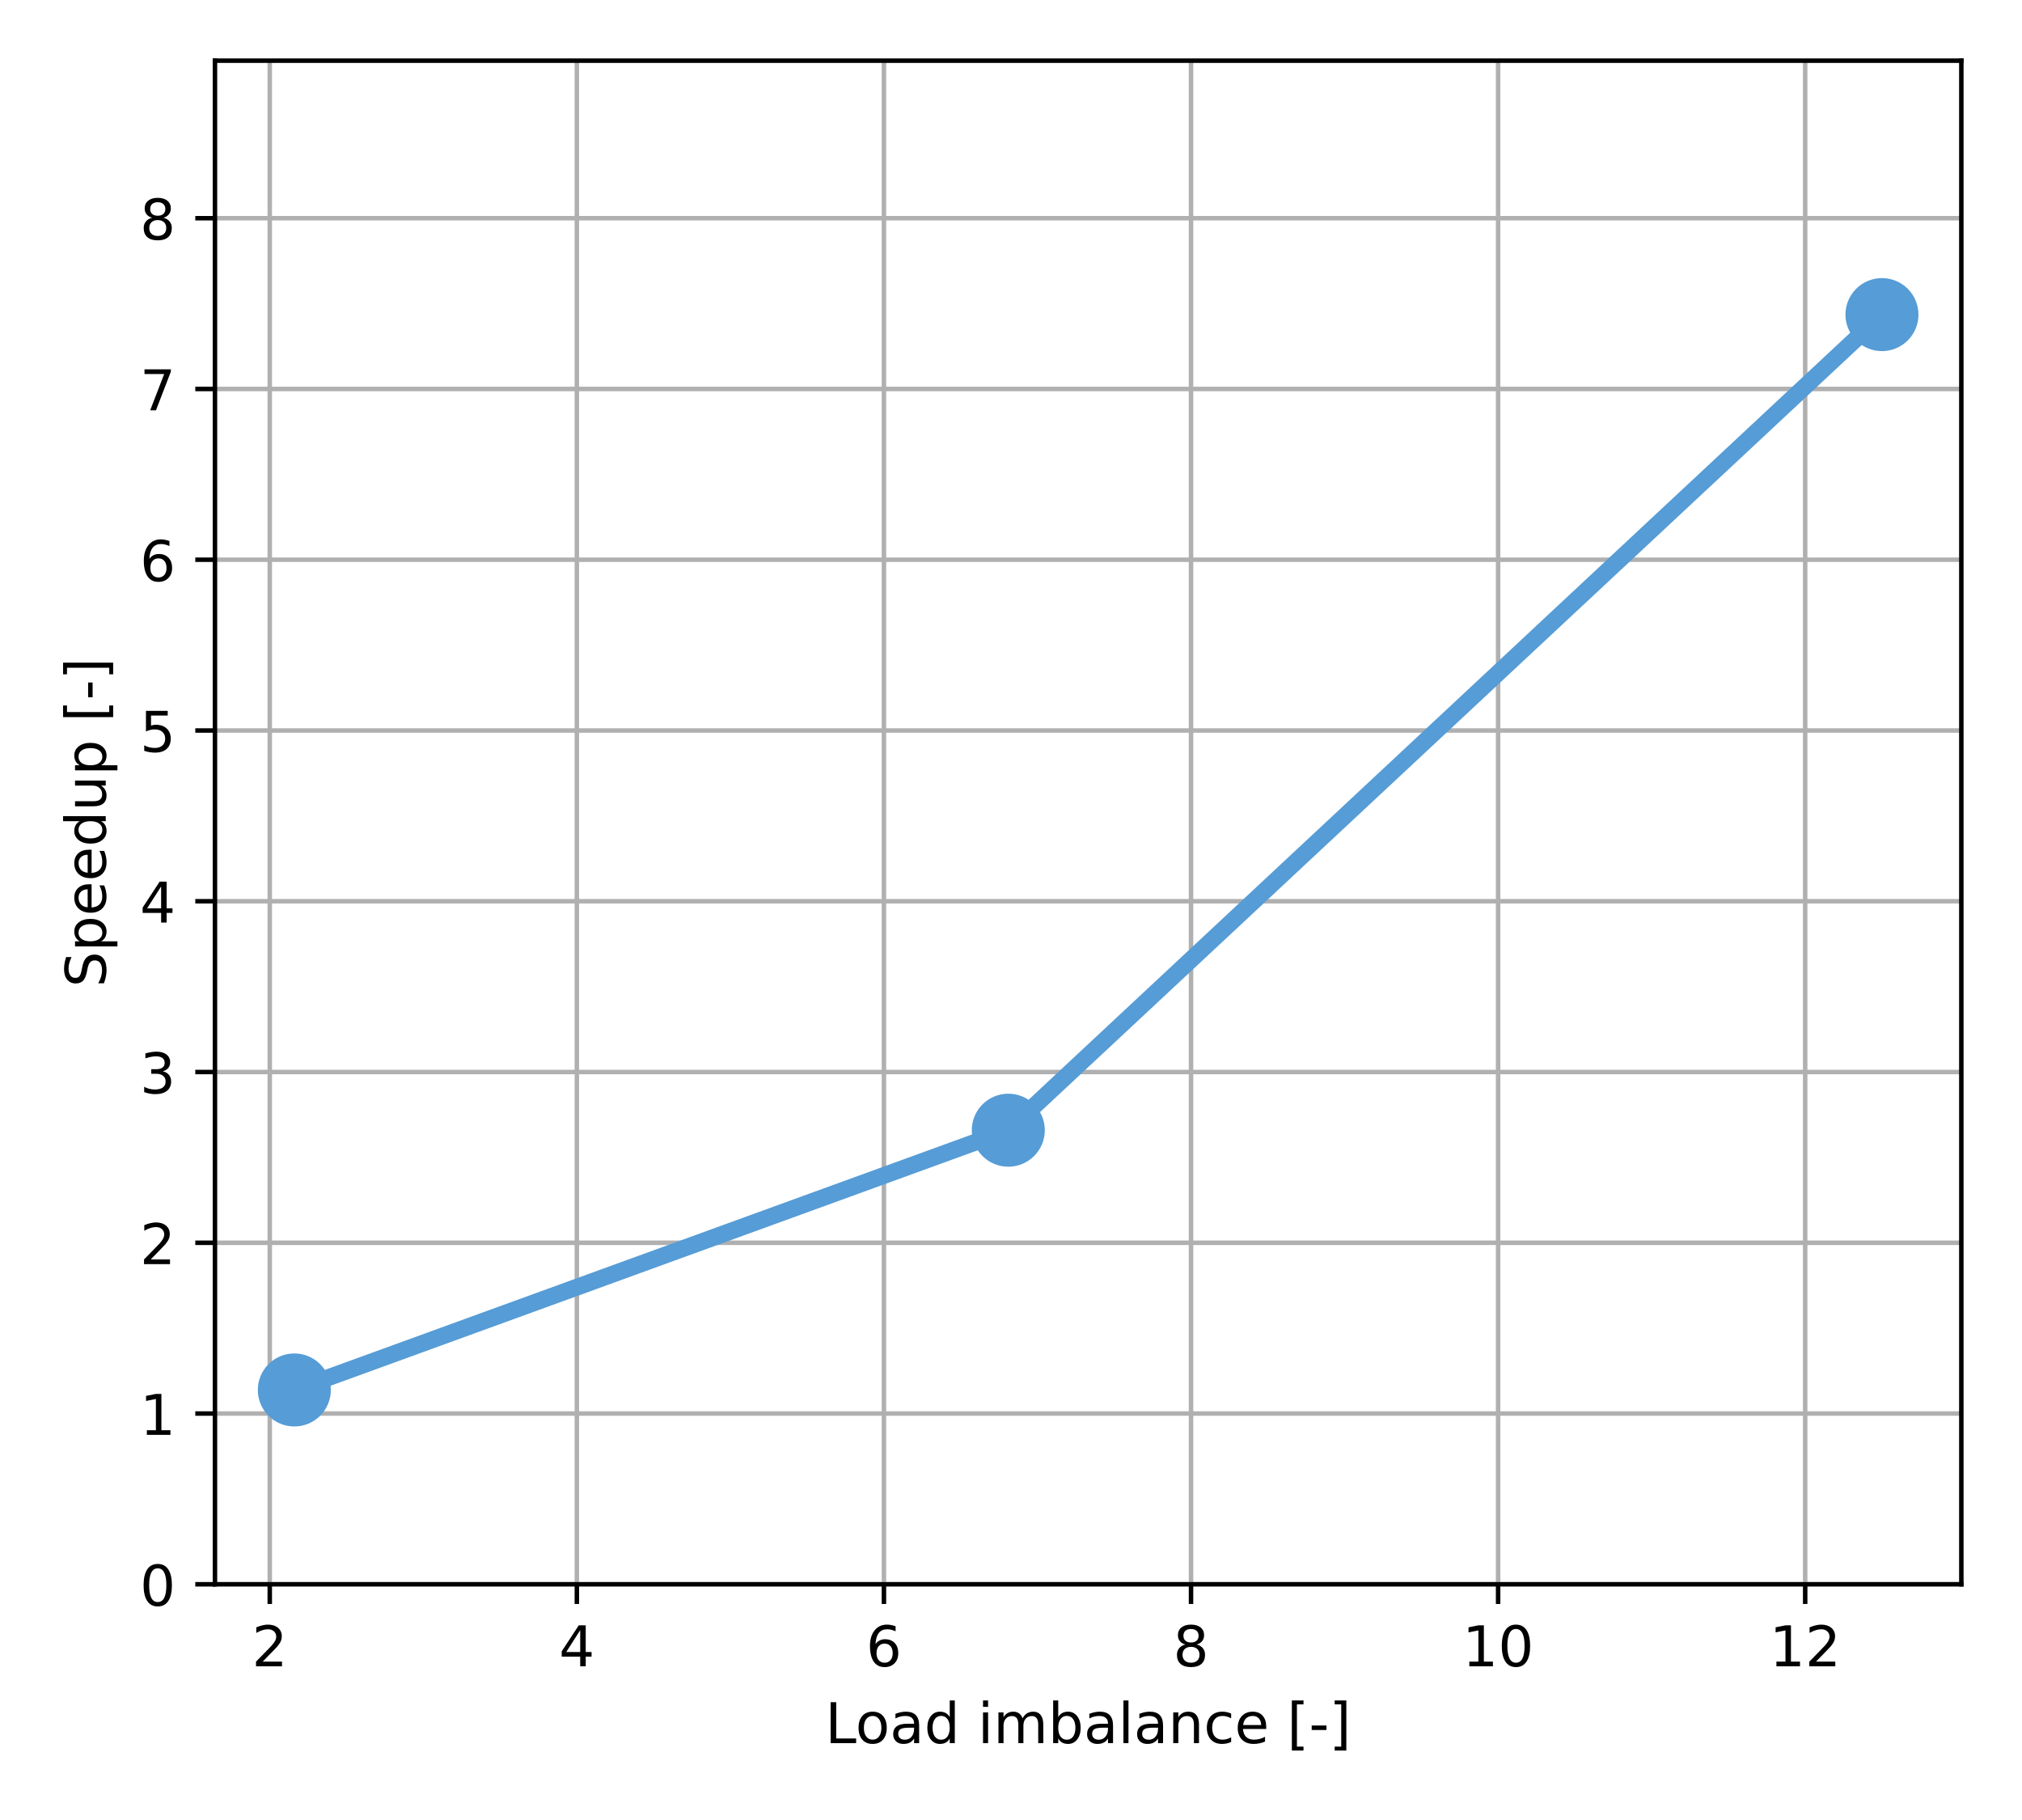
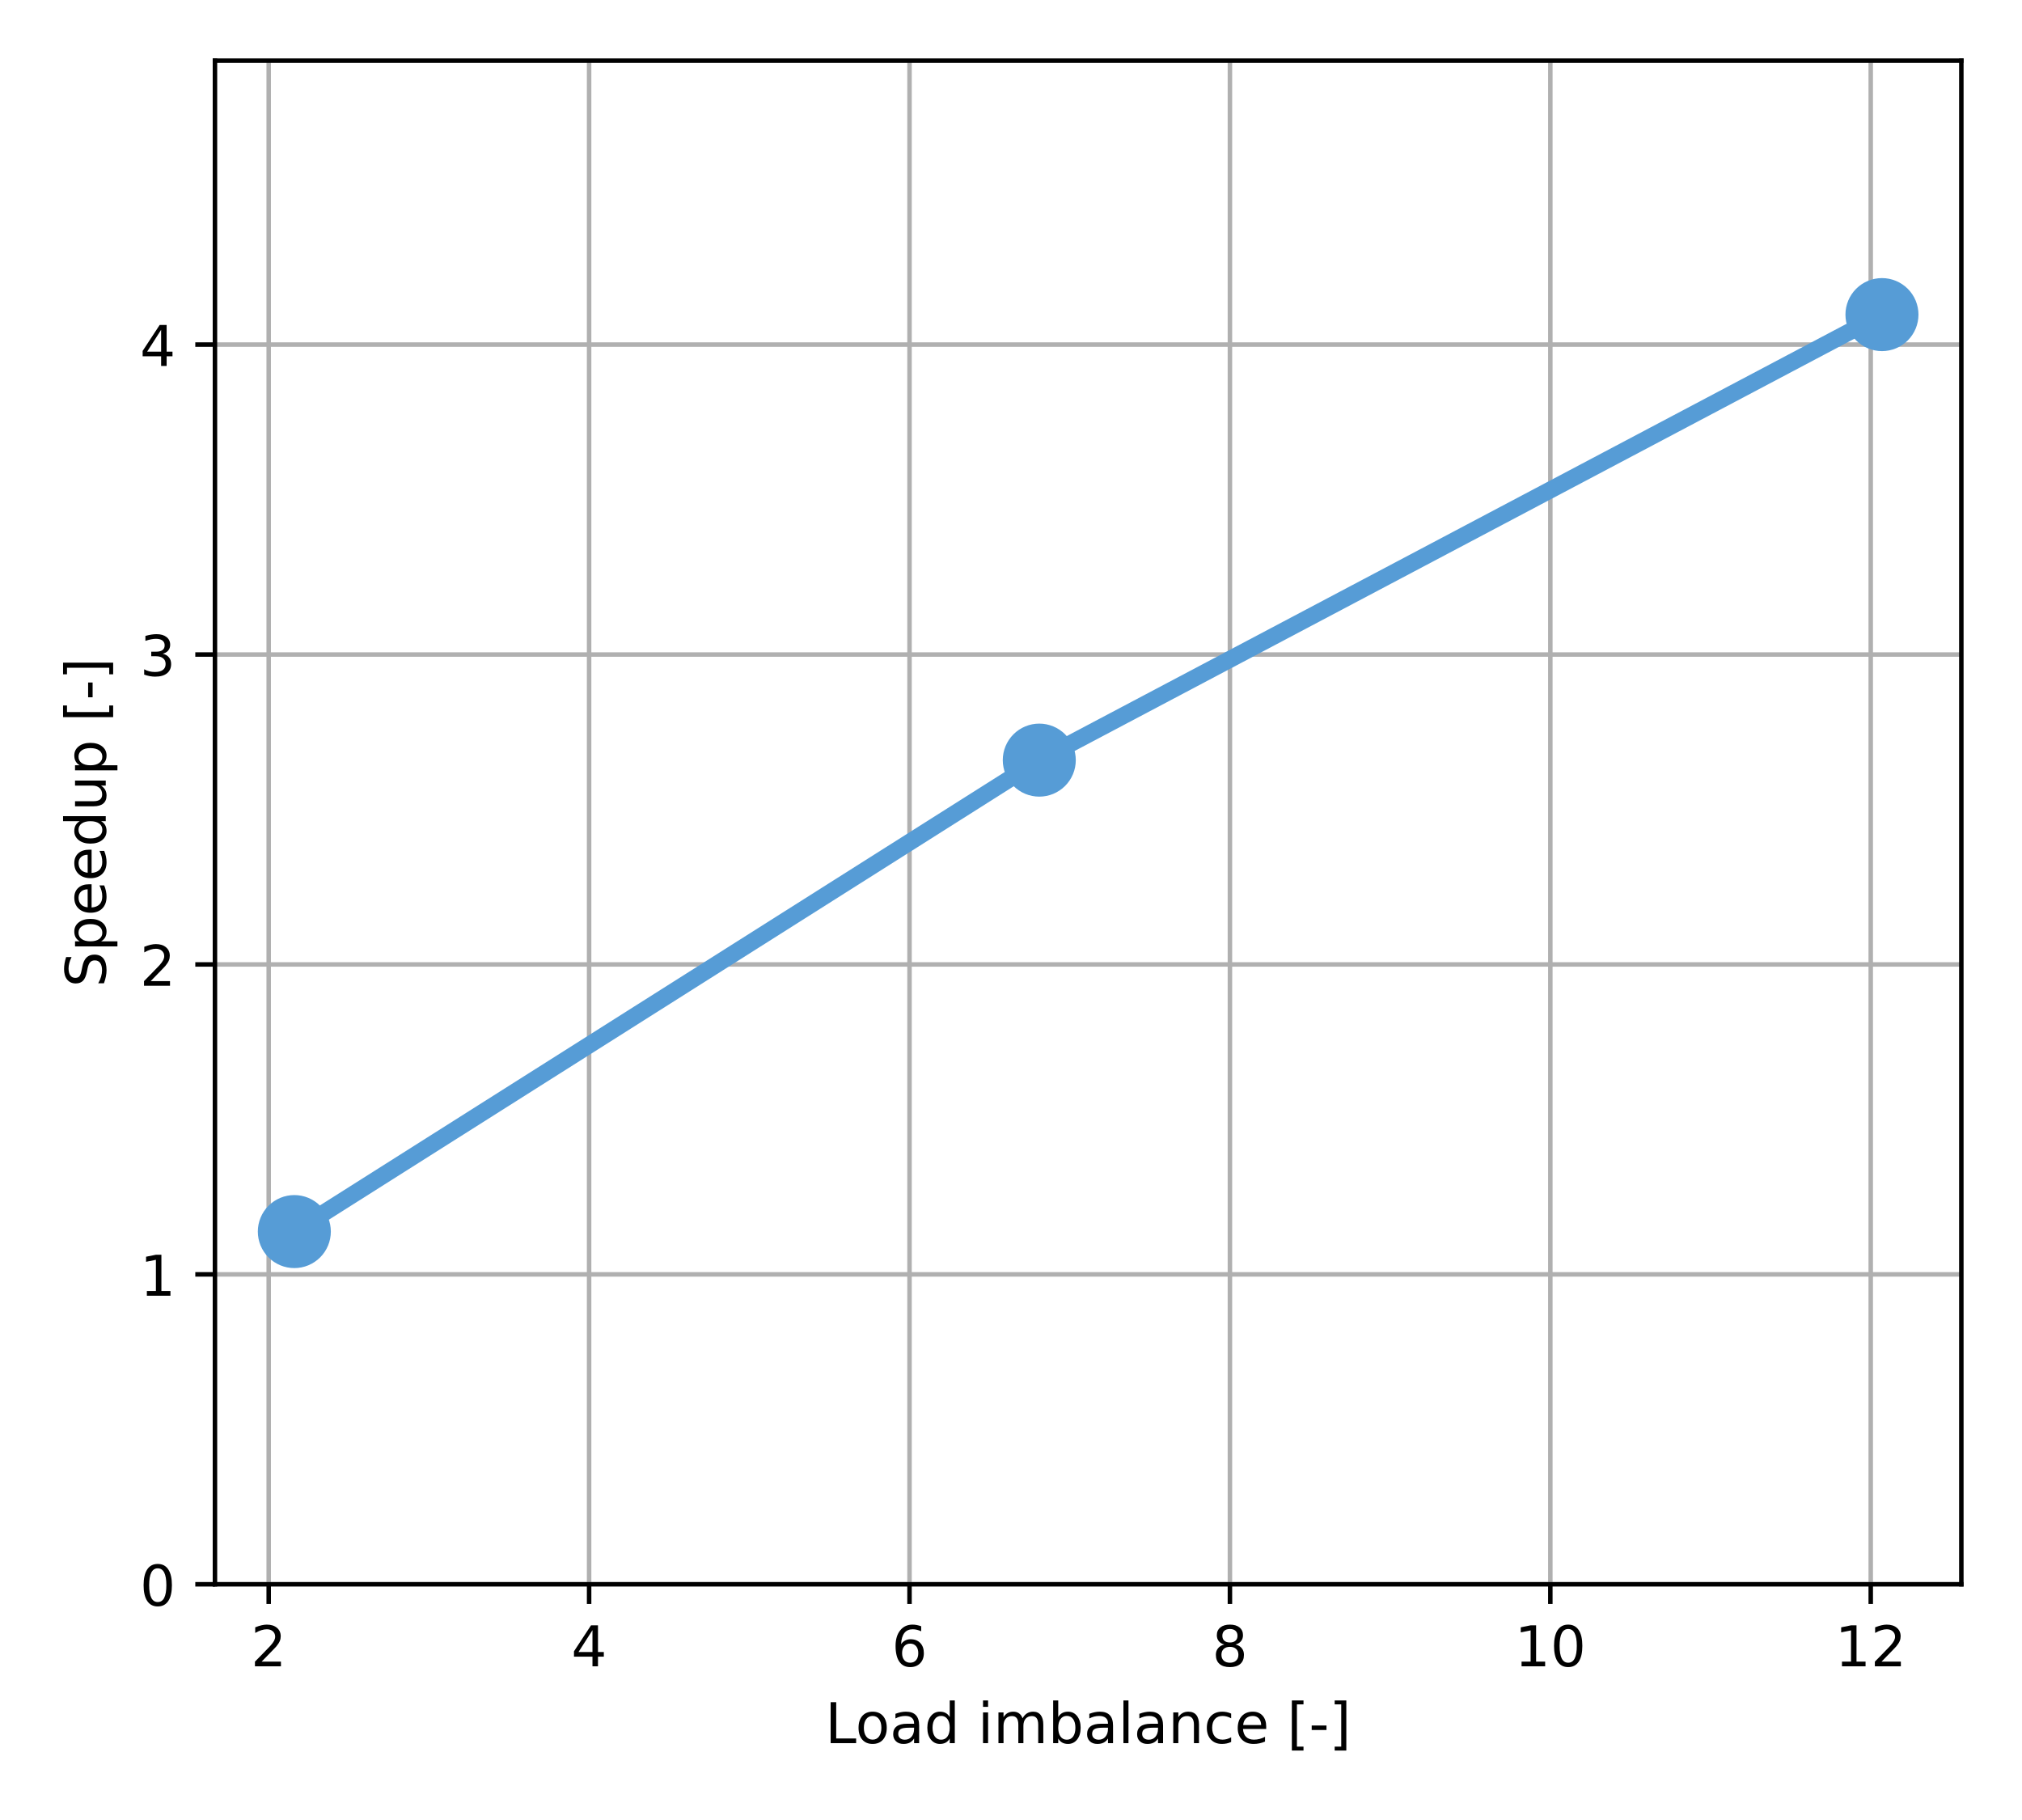
<svg xmlns="http://www.w3.org/2000/svg" xmlns:xlink="http://www.w3.org/1999/xlink" width="360pt" height="324pt" viewBox="0 0 360 324" version="1.1">
  <defs>
    <style type="text/css">*{stroke-linejoin: round; stroke-linecap: butt}</style>
  </defs>
  <g id="figure_1">
    <g id="patch_1">
      <path d="M 0 324  L 360 324  L 360 0  L 0 0  L 0 324  z " style="fill: none" />
    </g>
    <g id="axes_1">
      <g id="patch_2">
        <path d="M 38.27 282.04  L 349.2 282.04  L 349.2 10.8  L 38.27 10.8  L 38.27 282.04  z " style="fill: none" />
      </g>
      <g id="matplotlib.axis_1">
        <g id="xtick_1">
          <g id="line2d_1">
-             <path d="M 48.029 282.04  L 48.029 10.8  " clip-path="url(#p6c56266d4b)" style="fill: none; stroke: #b0b0b0; stroke-width: 0.8; stroke-linecap: square" />
+             <path d="M 47.839 282.04  L 47.839 10.8  " clip-path="url(#p4ef4fd9f18)" style="fill: none; stroke: #b0b0b0; stroke-width: 0.8; stroke-linecap: square" />
          </g>
          <g id="line2d_2">
            <defs>
-               <path id="m64856e5e8a" d="M 0 0  L 0 3.5  " style="stroke: #000000; stroke-width: 0.8" />
-             </defs>
-             <g>
-               <use xlink:href="#m64856e5e8a" x="48.029" y="282.04" style="stroke: #000000; stroke-width: 0.8" />
+               <path id="mf28dd99c1d" d="M 0 0  L 0 3.5  " style="stroke: #000000; stroke-width: 0.8" />
+             </defs>
+             <g>
+               <use xlink:href="#mf28dd99c1d" x="47.839" y="282.04" style="stroke: #000000; stroke-width: 0.8" />
            </g>
          </g>
          <g id="text_1">
-             <g transform="translate(44.84803 296.6384)scale(0.1 -0.1)">
+             <g transform="translate(44.65824 296.6384)scale(0.1 -0.1)">
              <defs>
                <path id="DejaVuSans-32" d="M 1228 531  L 3431 531  L 3431 0  L 469 0  L 469 531  Q 828 903 1448 1529  Q 2069 2156 2228 2338  Q 2531 2678 2651 2914  Q 2772 3150 2772 3378  Q 2772 3750 2511 3984  Q 2250 4219 1831 4219  Q 1534 4219 1204 4116  Q 875 4013 500 3803  L 500 4441  Q 881 4594 1212 4672  Q 1544 4750 1819 4750  Q 2544 4750 2975 4387  Q 3406 4025 3406 3419  Q 3406 3131 3298 2873  Q 3191 2616 2906 2266  Q 2828 2175 2409 1742  Q 1991 1309 1228 531  z " transform="scale(0.015625)" />
              </defs>
              <use xlink:href="#DejaVuSans-32" />
            </g>
          </g>
        </g>
        <g id="xtick_2">
          <g id="line2d_3">
-             <path d="M 102.703 282.04  L 102.703 10.8  " clip-path="url(#p6c56266d4b)" style="fill: none; stroke: #b0b0b0; stroke-width: 0.8; stroke-linecap: square" />
+             <path d="M 104.886 282.04  L 104.886 10.8  " clip-path="url(#p4ef4fd9f18)" style="fill: none; stroke: #b0b0b0; stroke-width: 0.8; stroke-linecap: square" />
          </g>
          <g id="line2d_4">
            <g>
-               <use xlink:href="#m64856e5e8a" x="102.703" y="282.04" style="stroke: #000000; stroke-width: 0.8" />
+               <use xlink:href="#mf28dd99c1d" x="104.886" y="282.04" style="stroke: #000000; stroke-width: 0.8" />
            </g>
          </g>
          <g id="text_2">
-             <g transform="translate(99.52184 296.6384)scale(0.1 -0.1)">
+             <g transform="translate(101.7044 296.6384)scale(0.1 -0.1)">
              <defs>
                <path id="DejaVuSans-34" d="M 2419 4116  L 825 1625  L 2419 1625  L 2419 4116  z M 2253 4666  L 3047 4666  L 3047 1625  L 3713 1625  L 3713 1100  L 3047 1100  L 3047 0  L 2419 0  L 2419 1100  L 313 1100  L 313 1709  L 2253 4666  z " transform="scale(0.015625)" />
              </defs>
              <use xlink:href="#DejaVuSans-34" />
            </g>
          </g>
        </g>
        <g id="xtick_3">
          <g id="line2d_5">
-             <path d="M 157.377 282.04  L 157.377 10.8  " clip-path="url(#p6c56266d4b)" style="fill: none; stroke: #b0b0b0; stroke-width: 0.8; stroke-linecap: square" />
+             <path d="M 161.932 282.04  L 161.932 10.8  " clip-path="url(#p4ef4fd9f18)" style="fill: none; stroke: #b0b0b0; stroke-width: 0.8; stroke-linecap: square" />
          </g>
          <g id="line2d_6">
            <g>
-               <use xlink:href="#m64856e5e8a" x="157.377" y="282.04" style="stroke: #000000; stroke-width: 0.8" />
+               <use xlink:href="#mf28dd99c1d" x="161.932" y="282.04" style="stroke: #000000; stroke-width: 0.8" />
            </g>
          </g>
          <g id="text_3">
-             <g transform="translate(154.1957 296.6384)scale(0.1 -0.1)">
+             <g transform="translate(158.7505 296.6384)scale(0.1 -0.1)">
              <defs>
                <path id="DejaVuSans-36" d="M 2113 2584  Q 1688 2584 1439 2293  Q 1191 2003 1191 1497  Q 1191 994 1439 701  Q 1688 409 2113 409  Q 2538 409 2786 701  Q 3034 994 3034 1497  Q 3034 2003 2786 2293  Q 2538 2584 2113 2584  z M 3366 4563  L 3366 3988  Q 3128 4100 2886 4159  Q 2644 4219 2406 4219  Q 1781 4219 1451 3797  Q 1122 3375 1075 2522  Q 1259 2794 1537 2939  Q 1816 3084 2150 3084  Q 2853 3084 3261 2657  Q 3669 2231 3669 1497  Q 3669 778 3244 343  Q 2819 -91 2113 -91  Q 1303 -91 875 529  Q 447 1150 447 2328  Q 447 3434 972 4092  Q 1497 4750 2381 4750  Q 2619 4750 2861 4703  Q 3103 4656 3366 4563  z " transform="scale(0.015625)" />
              </defs>
              <use xlink:href="#DejaVuSans-36" />
            </g>
          </g>
        </g>
        <g id="xtick_4">
          <g id="line2d_7">
-             <path d="M 212.051 282.04  L 212.051 10.8  " clip-path="url(#p6c56266d4b)" style="fill: none; stroke: #b0b0b0; stroke-width: 0.8; stroke-linecap: square" />
+             <path d="M 218.978 282.04  L 218.978 10.8  " clip-path="url(#p4ef4fd9f18)" style="fill: none; stroke: #b0b0b0; stroke-width: 0.8; stroke-linecap: square" />
          </g>
          <g id="line2d_8">
            <g>
-               <use xlink:href="#m64856e5e8a" x="212.051" y="282.04" style="stroke: #000000; stroke-width: 0.8" />
+               <use xlink:href="#mf28dd99c1d" x="218.978" y="282.04" style="stroke: #000000; stroke-width: 0.8" />
            </g>
          </g>
          <g id="text_4">
-             <g transform="translate(208.8695 296.6384)scale(0.1 -0.1)">
+             <g transform="translate(215.7967 296.6384)scale(0.1 -0.1)">
              <defs>
                <path id="DejaVuSans-38" d="M 2034 2216  Q 1584 2216 1326 1975  Q 1069 1734 1069 1313  Q 1069 891 1326 650  Q 1584 409 2034 409  Q 2484 409 2743 651  Q 3003 894 3003 1313  Q 3003 1734 2745 1975  Q 2488 2216 2034 2216  z M 1403 2484  Q 997 2584 770 2862  Q 544 3141 544 3541  Q 544 4100 942 4425  Q 1341 4750 2034 4750  Q 2731 4750 3128 4425  Q 3525 4100 3525 3541  Q 3525 3141 3298 2862  Q 3072 2584 2669 2484  Q 3125 2378 3379 2068  Q 3634 1759 3634 1313  Q 3634 634 3220 271  Q 2806 -91 2034 -91  Q 1263 -91 848 271  Q 434 634 434 1313  Q 434 1759 690 2068  Q 947 2378 1403 2484  z M 1172 3481  Q 1172 3119 1398 2916  Q 1625 2713 2034 2713  Q 2441 2713 2670 2916  Q 2900 3119 2900 3481  Q 2900 3844 2670 4047  Q 2441 4250 2034 4250  Q 1625 4250 1398 4047  Q 1172 3844 1172 3481  z " transform="scale(0.015625)" />
              </defs>
              <use xlink:href="#DejaVuSans-38" />
            </g>
          </g>
        </g>
        <g id="xtick_5">
          <g id="line2d_9">
-             <path d="M 266.725 282.04  L 266.725 10.8  " clip-path="url(#p6c56266d4b)" style="fill: none; stroke: #b0b0b0; stroke-width: 0.8; stroke-linecap: square" />
+             <path d="M 276.024 282.04  L 276.024 10.8  " clip-path="url(#p4ef4fd9f18)" style="fill: none; stroke: #b0b0b0; stroke-width: 0.8; stroke-linecap: square" />
          </g>
          <g id="line2d_10">
            <g>
-               <use xlink:href="#m64856e5e8a" x="266.725" y="282.04" style="stroke: #000000; stroke-width: 0.8" />
+               <use xlink:href="#mf28dd99c1d" x="276.024" y="282.04" style="stroke: #000000; stroke-width: 0.8" />
            </g>
          </g>
          <g id="text_5">
-             <g transform="translate(260.362 296.6384)scale(0.1 -0.1)">
+             <g transform="translate(269.6616 296.6384)scale(0.1 -0.1)">
              <defs>
                <path id="DejaVuSans-31" d="M 794 531  L 1825 531  L 1825 4091  L 703 3866  L 703 4441  L 1819 4666  L 2450 4666  L 2450 531  L 3481 531  L 3481 0  L 794 0  L 794 531  z " transform="scale(0.015625)" />
                <path id="DejaVuSans-30" d="M 2034 4250  Q 1547 4250 1301 3770  Q 1056 3291 1056 2328  Q 1056 1369 1301 889  Q 1547 409 2034 409  Q 2525 409 2770 889  Q 3016 1369 3016 2328  Q 3016 3291 2770 3770  Q 2525 4250 2034 4250  z M 2034 4750  Q 2819 4750 3233 4129  Q 3647 3509 3647 2328  Q 3647 1150 3233 529  Q 2819 -91 2034 -91  Q 1250 -91 836 529  Q 422 1150 422 2328  Q 422 3509 836 4129  Q 1250 4750 2034 4750  z " transform="scale(0.015625)" />
              </defs>
              <use xlink:href="#DejaVuSans-31" />
              <use xlink:href="#DejaVuSans-30" x="63.623" />
            </g>
          </g>
        </g>
        <g id="xtick_6">
          <g id="line2d_11">
-             <path d="M 321.398 282.04  L 321.398 10.8  " clip-path="url(#p6c56266d4b)" style="fill: none; stroke: #b0b0b0; stroke-width: 0.8; stroke-linecap: square" />
+             <path d="M 333.07 282.04  L 333.07 10.8  " clip-path="url(#p4ef4fd9f18)" style="fill: none; stroke: #b0b0b0; stroke-width: 0.8; stroke-linecap: square" />
          </g>
          <g id="line2d_12">
            <g>
-               <use xlink:href="#m64856e5e8a" x="321.398" y="282.04" style="stroke: #000000; stroke-width: 0.8" />
+               <use xlink:href="#mf28dd99c1d" x="333.07" y="282.04" style="stroke: #000000; stroke-width: 0.8" />
            </g>
          </g>
          <g id="text_6">
-             <g transform="translate(315.0359 296.6384)scale(0.1 -0.1)">
+             <g transform="translate(326.7077 296.6384)scale(0.1 -0.1)">
              <use xlink:href="#DejaVuSans-31" />
              <use xlink:href="#DejaVuSans-32" x="63.623" />
            </g>
          </g>
        </g>
        <g id="text_7">
          <g transform="translate(146.91 310.3166)scale(0.1 -0.1)">
            <defs>
              <path id="DejaVuSans-4c" d="M 628 4666  L 1259 4666  L 1259 531  L 3531 531  L 3531 0  L 628 0  L 628 4666  z " transform="scale(0.015625)" />
              <path id="DejaVuSans-6f" d="M 1959 3097  Q 1497 3097 1228 2736  Q 959 2375 959 1747  Q 959 1119 1226 758  Q 1494 397 1959 397  Q 2419 397 2687 759  Q 2956 1122 2956 1747  Q 2956 2369 2687 2733  Q 2419 3097 1959 3097  z M 1959 3584  Q 2709 3584 3137 3096  Q 3566 2609 3566 1747  Q 3566 888 3137 398  Q 2709 -91 1959 -91  Q 1206 -91 779 398  Q 353 888 353 1747  Q 353 2609 779 3096  Q 1206 3584 1959 3584  z " transform="scale(0.015625)" />
              <path id="DejaVuSans-61" d="M 2194 1759  Q 1497 1759 1228 1600  Q 959 1441 959 1056  Q 959 750 1161 570  Q 1363 391 1709 391  Q 2188 391 2477 730  Q 2766 1069 2766 1631  L 2766 1759  L 2194 1759  z M 3341 1997  L 3341 0  L 2766 0  L 2766 531  Q 2569 213 2275 61  Q 1981 -91 1556 -91  Q 1019 -91 701 211  Q 384 513 384 1019  Q 384 1609 779 1909  Q 1175 2209 1959 2209  L 2766 2209  L 2766 2266  Q 2766 2663 2505 2880  Q 2244 3097 1772 3097  Q 1472 3097 1187 3025  Q 903 2953 641 2809  L 641 3341  Q 956 3463 1253 3523  Q 1550 3584 1831 3584  Q 2591 3584 2966 3190  Q 3341 2797 3341 1997  z " transform="scale(0.015625)" />
              <path id="DejaVuSans-64" d="M 2906 2969  L 2906 4863  L 3481 4863  L 3481 0  L 2906 0  L 2906 525  Q 2725 213 2448 61  Q 2172 -91 1784 -91  Q 1150 -91 751 415  Q 353 922 353 1747  Q 353 2572 751 3078  Q 1150 3584 1784 3584  Q 2172 3584 2448 3432  Q 2725 3281 2906 2969  z M 947 1747  Q 947 1113 1208 752  Q 1469 391 1925 391  Q 2381 391 2643 752  Q 2906 1113 2906 1747  Q 2906 2381 2643 2742  Q 2381 3103 1925 3103  Q 1469 3103 1208 2742  Q 947 2381 947 1747  z " transform="scale(0.015625)" />
              <path id="DejaVuSans-20" transform="scale(0.015625)" />
              <path id="DejaVuSans-69" d="M 603 3500  L 1178 3500  L 1178 0  L 603 0  L 603 3500  z M 603 4863  L 1178 4863  L 1178 4134  L 603 4134  L 603 4863  z " transform="scale(0.015625)" />
              <path id="DejaVuSans-6d" d="M 3328 2828  Q 3544 3216 3844 3400  Q 4144 3584 4550 3584  Q 5097 3584 5394 3201  Q 5691 2819 5691 2113  L 5691 0  L 5113 0  L 5113 2094  Q 5113 2597 4934 2840  Q 4756 3084 4391 3084  Q 3944 3084 3684 2787  Q 3425 2491 3425 1978  L 3425 0  L 2847 0  L 2847 2094  Q 2847 2600 2669 2842  Q 2491 3084 2119 3084  Q 1678 3084 1418 2786  Q 1159 2488 1159 1978  L 1159 0  L 581 0  L 581 3500  L 1159 3500  L 1159 2956  Q 1356 3278 1631 3431  Q 1906 3584 2284 3584  Q 2666 3584 2933 3390  Q 3200 3197 3328 2828  z " transform="scale(0.015625)" />
              <path id="DejaVuSans-62" d="M 3116 1747  Q 3116 2381 2855 2742  Q 2594 3103 2138 3103  Q 1681 3103 1420 2742  Q 1159 2381 1159 1747  Q 1159 1113 1420 752  Q 1681 391 2138 391  Q 2594 391 2855 752  Q 3116 1113 3116 1747  z M 1159 2969  Q 1341 3281 1617 3432  Q 1894 3584 2278 3584  Q 2916 3584 3314 3078  Q 3713 2572 3713 1747  Q 3713 922 3314 415  Q 2916 -91 2278 -91  Q 1894 -91 1617 61  Q 1341 213 1159 525  L 1159 0  L 581 0  L 581 4863  L 1159 4863  L 1159 2969  z " transform="scale(0.015625)" />
              <path id="DejaVuSans-6c" d="M 603 4863  L 1178 4863  L 1178 0  L 603 0  L 603 4863  z " transform="scale(0.015625)" />
              <path id="DejaVuSans-6e" d="M 3513 2113  L 3513 0  L 2938 0  L 2938 2094  Q 2938 2591 2744 2837  Q 2550 3084 2163 3084  Q 1697 3084 1428 2787  Q 1159 2491 1159 1978  L 1159 0  L 581 0  L 581 3500  L 1159 3500  L 1159 2956  Q 1366 3272 1645 3428  Q 1925 3584 2291 3584  Q 2894 3584 3203 3211  Q 3513 2838 3513 2113  z " transform="scale(0.015625)" />
              <path id="DejaVuSans-63" d="M 3122 3366  L 3122 2828  Q 2878 2963 2633 3030  Q 2388 3097 2138 3097  Q 1578 3097 1268 2742  Q 959 2388 959 1747  Q 959 1106 1268 751  Q 1578 397 2138 397  Q 2388 397 2633 464  Q 2878 531 3122 666  L 3122 134  Q 2881 22 2623 -34  Q 2366 -91 2075 -91  Q 1284 -91 818 406  Q 353 903 353 1747  Q 353 2603 823 3093  Q 1294 3584 2113 3584  Q 2378 3584 2631 3529  Q 2884 3475 3122 3366  z " transform="scale(0.015625)" />
              <path id="DejaVuSans-65" d="M 3597 1894  L 3597 1613  L 953 1613  Q 991 1019 1311 708  Q 1631 397 2203 397  Q 2534 397 2845 478  Q 3156 559 3463 722  L 3463 178  Q 3153 47 2828 -22  Q 2503 -91 2169 -91  Q 1331 -91 842 396  Q 353 884 353 1716  Q 353 2575 817 3079  Q 1281 3584 2069 3584  Q 2775 3584 3186 3129  Q 3597 2675 3597 1894  z M 3022 2063  Q 3016 2534 2758 2815  Q 2500 3097 2075 3097  Q 1594 3097 1305 2825  Q 1016 2553 972 2059  L 3022 2063  z " transform="scale(0.015625)" />
              <path id="DejaVuSans-5b" d="M 550 4863  L 1875 4863  L 1875 4416  L 1125 4416  L 1125 -397  L 1875 -397  L 1875 -844  L 550 -844  L 550 4863  z " transform="scale(0.015625)" />
              <path id="DejaVuSans-2d" d="M 313 2009  L 1997 2009  L 1997 1497  L 313 1497  L 313 2009  z " transform="scale(0.015625)" />
              <path id="DejaVuSans-5d" d="M 1947 4863  L 1947 -844  L 622 -844  L 622 -397  L 1369 -397  L 1369 4416  L 622 4416  L 622 4863  L 1947 4863  z " transform="scale(0.015625)" />
            </defs>
            <use xlink:href="#DejaVuSans-4c" />
            <use xlink:href="#DejaVuSans-6f" x="53.963" />
            <use xlink:href="#DejaVuSans-61" x="115.145" />
            <use xlink:href="#DejaVuSans-64" x="176.424" />
            <use xlink:href="#DejaVuSans-20" x="239.9" />
            <use xlink:href="#DejaVuSans-69" x="271.688" />
            <use xlink:href="#DejaVuSans-6d" x="299.471" />
            <use xlink:href="#DejaVuSans-62" x="396.883" />
            <use xlink:href="#DejaVuSans-61" x="460.359" />
            <use xlink:href="#DejaVuSans-6c" x="521.639" />
            <use xlink:href="#DejaVuSans-61" x="549.422" />
            <use xlink:href="#DejaVuSans-6e" x="610.701" />
            <use xlink:href="#DejaVuSans-63" x="674.08" />
            <use xlink:href="#DejaVuSans-65" x="729.061" />
            <use xlink:href="#DejaVuSans-20" x="790.584" />
            <use xlink:href="#DejaVuSans-5b" x="822.371" />
            <use xlink:href="#DejaVuSans-2d" x="861.385" />
            <use xlink:href="#DejaVuSans-5d" x="897.469" />
          </g>
        </g>
      </g>
      <g id="matplotlib.axis_2">
        <g id="ytick_1">
          <g id="line2d_13">
-             <path d="M 38.27 282.04  L 349.2 282.04  " clip-path="url(#p6c56266d4b)" style="fill: none; stroke: #b0b0b0; stroke-width: 0.8; stroke-linecap: square" />
+             <path d="M 38.27 282.04  L 349.2 282.04  " clip-path="url(#p4ef4fd9f18)" style="fill: none; stroke: #b0b0b0; stroke-width: 0.8; stroke-linecap: square" />
          </g>
          <g id="line2d_14">
            <defs>
-               <path id="ma2ada53c73" d="M 0 0  L -3.5 0  " style="stroke: #000000; stroke-width: 0.8" />
-             </defs>
-             <g>
-               <use xlink:href="#ma2ada53c73" x="38.27" y="282.04" style="stroke: #000000; stroke-width: 0.8" />
+               <path id="m53efc07d4b" d="M 0 0  L -3.5 0  " style="stroke: #000000; stroke-width: 0.8" />
+             </defs>
+             <g>
+               <use xlink:href="#m53efc07d4b" x="38.27" y="282.04" style="stroke: #000000; stroke-width: 0.8" />
            </g>
          </g>
          <g id="text_8">
            <g transform="translate(24.9075 285.8392)scale(0.1 -0.1)">
              <use xlink:href="#DejaVuSans-30" />
            </g>
          </g>
        </g>
        <g id="ytick_2">
          <g id="line2d_15">
-             <path d="M 38.27 251.641  L 349.2 251.641  " clip-path="url(#p6c56266d4b)" style="fill: none; stroke: #b0b0b0; stroke-width: 0.8; stroke-linecap: square" />
+             <path d="M 38.27 226.866  L 349.2 226.866  " clip-path="url(#p4ef4fd9f18)" style="fill: none; stroke: #b0b0b0; stroke-width: 0.8; stroke-linecap: square" />
          </g>
          <g id="line2d_16">
            <g>
-               <use xlink:href="#ma2ada53c73" x="38.27" y="251.641" style="stroke: #000000; stroke-width: 0.8" />
+               <use xlink:href="#m53efc07d4b" x="38.27" y="226.866" style="stroke: #000000; stroke-width: 0.8" />
            </g>
          </g>
          <g id="text_9">
-             <g transform="translate(24.9075 255.4398)scale(0.1 -0.1)">
+             <g transform="translate(24.9075 230.6649)scale(0.1 -0.1)">
              <use xlink:href="#DejaVuSans-31" />
            </g>
          </g>
        </g>
        <g id="ytick_3">
          <g id="line2d_17">
-             <path d="M 38.27 221.241  L 349.2 221.241  " clip-path="url(#p6c56266d4b)" style="fill: none; stroke: #b0b0b0; stroke-width: 0.8; stroke-linecap: square" />
+             <path d="M 38.27 171.691  L 349.2 171.691  " clip-path="url(#p4ef4fd9f18)" style="fill: none; stroke: #b0b0b0; stroke-width: 0.8; stroke-linecap: square" />
          </g>
          <g id="line2d_18">
            <g>
-               <use xlink:href="#ma2ada53c73" x="38.27" y="221.241" style="stroke: #000000; stroke-width: 0.8" />
+               <use xlink:href="#m53efc07d4b" x="38.27" y="171.691" style="stroke: #000000; stroke-width: 0.8" />
            </g>
          </g>
          <g id="text_10">
-             <g transform="translate(24.9075 225.0403)scale(0.1 -0.1)">
+             <g transform="translate(24.9075 175.4906)scale(0.1 -0.1)">
              <use xlink:href="#DejaVuSans-32" />
            </g>
          </g>
        </g>
        <g id="ytick_4">
          <g id="line2d_19">
-             <path d="M 38.27 190.842  L 349.2 190.842  " clip-path="url(#p6c56266d4b)" style="fill: none; stroke: #b0b0b0; stroke-width: 0.8; stroke-linecap: square" />
+             <path d="M 38.27 116.517  L 349.2 116.517  " clip-path="url(#p4ef4fd9f18)" style="fill: none; stroke: #b0b0b0; stroke-width: 0.8; stroke-linecap: square" />
          </g>
          <g id="line2d_20">
            <g>
-               <use xlink:href="#ma2ada53c73" x="38.27" y="190.842" style="stroke: #000000; stroke-width: 0.8" />
+               <use xlink:href="#m53efc07d4b" x="38.27" y="116.517" style="stroke: #000000; stroke-width: 0.8" />
            </g>
          </g>
          <g id="text_11">
-             <g transform="translate(24.9075 194.6409)scale(0.1 -0.1)">
+             <g transform="translate(24.9075 120.3163)scale(0.1 -0.1)">
              <defs>
                <path id="DejaVuSans-33" d="M 2597 2516  Q 3050 2419 3304 2112  Q 3559 1806 3559 1356  Q 3559 666 3084 287  Q 2609 -91 1734 -91  Q 1441 -91 1130 -33  Q 819 25 488 141  L 488 750  Q 750 597 1062 519  Q 1375 441 1716 441  Q 2309 441 2620 675  Q 2931 909 2931 1356  Q 2931 1769 2642 2001  Q 2353 2234 1838 2234  L 1294 2234  L 1294 2753  L 1863 2753  Q 2328 2753 2575 2939  Q 2822 3125 2822 3475  Q 2822 3834 2567 4026  Q 2313 4219 1838 4219  Q 1578 4219 1281 4162  Q 984 4106 628 3988  L 628 4550  Q 988 4650 1302 4700  Q 1616 4750 1894 4750  Q 2613 4750 3031 4423  Q 3450 4097 3450 3541  Q 3450 3153 3228 2886  Q 3006 2619 2597 2516  z " transform="scale(0.015625)" />
              </defs>
              <use xlink:href="#DejaVuSans-33" />
            </g>
          </g>
        </g>
        <g id="ytick_5">
          <g id="line2d_21">
-             <path d="M 38.27 160.442  L 349.2 160.442  " clip-path="url(#p6c56266d4b)" style="fill: none; stroke: #b0b0b0; stroke-width: 0.8; stroke-linecap: square" />
+             <path d="M 38.27 61.343  L 349.2 61.343  " clip-path="url(#p4ef4fd9f18)" style="fill: none; stroke: #b0b0b0; stroke-width: 0.8; stroke-linecap: square" />
          </g>
          <g id="line2d_22">
            <g>
-               <use xlink:href="#ma2ada53c73" x="38.27" y="160.442" style="stroke: #000000; stroke-width: 0.8" />
+               <use xlink:href="#m53efc07d4b" x="38.27" y="61.343" style="stroke: #000000; stroke-width: 0.8" />
            </g>
          </g>
          <g id="text_12">
-             <g transform="translate(24.9075 164.2414)scale(0.1 -0.1)">
+             <g transform="translate(24.9075 65.14195)scale(0.1 -0.1)">
              <use xlink:href="#DejaVuSans-34" />
            </g>
          </g>
        </g>
-         <g id="ytick_6">
-           <g id="line2d_23">
-             <path d="M 38.27 130.043  L 349.2 130.043  " clip-path="url(#p6c56266d4b)" style="fill: none; stroke: #b0b0b0; stroke-width: 0.8; stroke-linecap: square" />
-           </g>
-           <g id="line2d_24">
-             <g>
-               <use xlink:href="#ma2ada53c73" x="38.27" y="130.043" style="stroke: #000000; stroke-width: 0.8" />
-             </g>
-           </g>
-           <g id="text_13">
-             <g transform="translate(24.9075 133.8419)scale(0.1 -0.1)">
-               <defs>
-                 <path id="DejaVuSans-35" d="M 691 4666  L 3169 4666  L 3169 4134  L 1269 4134  L 1269 2991  Q 1406 3038 1543 3061  Q 1681 3084 1819 3084  Q 2600 3084 3056 2656  Q 3513 2228 3513 1497  Q 3513 744 3044 326  Q 2575 -91 1722 -91  Q 1428 -91 1123 -41  Q 819 9 494 109  L 494 744  Q 775 591 1075 516  Q 1375 441 1709 441  Q 2250 441 2565 725  Q 2881 1009 2881 1497  Q 2881 1984 2565 2268  Q 2250 2553 1709 2553  Q 1456 2553 1204 2497  Q 953 2441 691 2322  L 691 4666  z " transform="scale(0.015625)" />
-               </defs>
-               <use xlink:href="#DejaVuSans-35" />
-             </g>
-           </g>
-         </g>
-         <g id="ytick_7">
-           <g id="line2d_25">
-             <path d="M 38.27 99.643  L 349.2 99.643  " clip-path="url(#p6c56266d4b)" style="fill: none; stroke: #b0b0b0; stroke-width: 0.8; stroke-linecap: square" />
-           </g>
-           <g id="line2d_26">
-             <g>
-               <use xlink:href="#ma2ada53c73" x="38.27" y="99.643" style="stroke: #000000; stroke-width: 0.8" />
-             </g>
-           </g>
-           <g id="text_14">
-             <g transform="translate(24.9075 103.4425)scale(0.1 -0.1)">
-               <use xlink:href="#DejaVuSans-36" />
-             </g>
-           </g>
-         </g>
-         <g id="ytick_8">
-           <g id="line2d_27">
-             <path d="M 38.27 69.244  L 349.2 69.244  " clip-path="url(#p6c56266d4b)" style="fill: none; stroke: #b0b0b0; stroke-width: 0.8; stroke-linecap: square" />
-           </g>
-           <g id="line2d_28">
-             <g>
-               <use xlink:href="#ma2ada53c73" x="38.27" y="69.244" style="stroke: #000000; stroke-width: 0.8" />
-             </g>
-           </g>
-           <g id="text_15">
-             <g transform="translate(24.9075 73.04304)scale(0.1 -0.1)">
-               <defs>
-                 <path id="DejaVuSans-37" d="M 525 4666  L 3525 4666  L 3525 4397  L 1831 0  L 1172 0  L 2766 4134  L 525 4134  L 525 4666  z " transform="scale(0.015625)" />
-               </defs>
-               <use xlink:href="#DejaVuSans-37" />
-             </g>
-           </g>
-         </g>
-         <g id="ytick_9">
-           <g id="line2d_29">
-             <path d="M 38.27 38.844  L 349.2 38.844  " clip-path="url(#p6c56266d4b)" style="fill: none; stroke: #b0b0b0; stroke-width: 0.8; stroke-linecap: square" />
-           </g>
-           <g id="line2d_30">
-             <g>
-               <use xlink:href="#ma2ada53c73" x="38.27" y="38.844" style="stroke: #000000; stroke-width: 0.8" />
-             </g>
-           </g>
-           <g id="text_16">
-             <g transform="translate(24.9075 42.64358)scale(0.1 -0.1)">
-               <use xlink:href="#DejaVuSans-38" />
-             </g>
-           </g>
-         </g>
-         <g id="text_17">
+         <g id="text_13">
          <g transform="translate(18.82781 175.7333)rotate(-90)scale(0.1 -0.1)">
            <defs>
              <path id="DejaVuSans-53" d="M 3425 4513  L 3425 3897  Q 3066 4069 2747 4153  Q 2428 4238 2131 4238  Q 1616 4238 1336 4038  Q 1056 3838 1056 3469  Q 1056 3159 1242 3001  Q 1428 2844 1947 2747  L 2328 2669  Q 3034 2534 3370 2195  Q 3706 1856 3706 1288  Q 3706 609 3251 259  Q 2797 -91 1919 -91  Q 1588 -91 1214 -16  Q 841 59 441 206  L 441 856  Q 825 641 1194 531  Q 1563 422 1919 422  Q 2459 422 2753 634  Q 3047 847 3047 1241  Q 3047 1584 2836 1778  Q 2625 1972 2144 2069  L 1759 2144  Q 1053 2284 737 2584  Q 422 2884 422 3419  Q 422 4038 858 4394  Q 1294 4750 2059 4750  Q 2388 4750 2728 4690  Q 3069 4631 3425 4513  z " transform="scale(0.015625)" />
              <path id="DejaVuSans-70" d="M 1159 525  L 1159 -1331  L 581 -1331  L 581 3500  L 1159 3500  L 1159 2969  Q 1341 3281 1617 3432  Q 1894 3584 2278 3584  Q 2916 3584 3314 3078  Q 3713 2572 3713 1747  Q 3713 922 3314 415  Q 2916 -91 2278 -91  Q 1894 -91 1617 61  Q 1341 213 1159 525  z M 3116 1747  Q 3116 2381 2855 2742  Q 2594 3103 2138 3103  Q 1681 3103 1420 2742  Q 1159 2381 1159 1747  Q 1159 1113 1420 752  Q 1681 391 2138 391  Q 2594 391 2855 752  Q 3116 1113 3116 1747  z " transform="scale(0.015625)" />
              <path id="DejaVuSans-75" d="M 544 1381  L 544 3500  L 1119 3500  L 1119 1403  Q 1119 906 1312 657  Q 1506 409 1894 409  Q 2359 409 2629 706  Q 2900 1003 2900 1516  L 2900 3500  L 3475 3500  L 3475 0  L 2900 0  L 2900 538  Q 2691 219 2414 64  Q 2138 -91 1772 -91  Q 1169 -91 856 284  Q 544 659 544 1381  z M 1991 3584  L 1991 3584  z " transform="scale(0.015625)" />
            </defs>
            <use xlink:href="#DejaVuSans-53" />
            <use xlink:href="#DejaVuSans-70" x="63.477" />
            <use xlink:href="#DejaVuSans-65" x="126.953" />
            <use xlink:href="#DejaVuSans-65" x="188.477" />
            <use xlink:href="#DejaVuSans-64" x="250" />
            <use xlink:href="#DejaVuSans-75" x="313.477" />
            <use xlink:href="#DejaVuSans-70" x="376.855" />
            <use xlink:href="#DejaVuSans-20" x="440.332" />
            <use xlink:href="#DejaVuSans-5b" x="472.119" />
            <use xlink:href="#DejaVuSans-2d" x="511.133" />
            <use xlink:href="#DejaVuSans-5d" x="547.217" />
          </g>
        </g>
      </g>
-       <g id="line2d_31">
-         <path d="M 52.403 247.444  L 179.52 201.201  L 335.067 56.007  " clip-path="url(#p6c56266d4b)" style="fill: none; stroke: #569cd6; stroke-width: 3; stroke-linecap: square" />
+       <g id="line2d_23">
+         <path d="M 52.403 219.248  L 185.035 135.319  L 335.067 56.007  " clip-path="url(#p4ef4fd9f18)" style="fill: none; stroke: #569cd6; stroke-width: 3; stroke-linecap: square" />
        <defs>
-           <path id="m0c7ec5ecd1" d="M 0 6  C 1.591 6 3.117 5.368 4.243 4.243  C 5.368 3.117 6 1.591 6 0  C 6 -1.591 5.368 -3.117 4.243 -4.243  C 3.117 -5.368 1.591 -6 0 -6  C -1.591 -6 -3.117 -5.368 -4.243 -4.243  C -5.368 -3.117 -6 -1.591 -6 0  C -6 1.591 -5.368 3.117 -4.243 4.243  C -3.117 5.368 -1.591 6 0 6  z " style="stroke: #569cd6" />
+           <path id="m5ba29ee278" d="M 0 6  C 1.591 6 3.117 5.368 4.243 4.243  C 5.368 3.117 6 1.591 6 0  C 6 -1.591 5.368 -3.117 4.243 -4.243  C 3.117 -5.368 1.591 -6 0 -6  C -1.591 -6 -3.117 -5.368 -4.243 -4.243  C -5.368 -3.117 -6 -1.591 -6 0  C -6 1.591 -5.368 3.117 -4.243 4.243  C -3.117 5.368 -1.591 6 0 6  z " style="stroke: #569cd6" />
        </defs>
-         <g clip-path="url(#p6c56266d4b)">
-           <use xlink:href="#m0c7ec5ecd1" x="52.403" y="247.444" style="fill: #569cd6; stroke: #569cd6" />
-           <use xlink:href="#m0c7ec5ecd1" x="179.52" y="201.201" style="fill: #569cd6; stroke: #569cd6" />
-           <use xlink:href="#m0c7ec5ecd1" x="335.067" y="56.007" style="fill: #569cd6; stroke: #569cd6" />
+         <g clip-path="url(#p4ef4fd9f18)">
+           <use xlink:href="#m5ba29ee278" x="52.403" y="219.248" style="fill: #569cd6; stroke: #569cd6" />
+           <use xlink:href="#m5ba29ee278" x="185.035" y="135.319" style="fill: #569cd6; stroke: #569cd6" />
+           <use xlink:href="#m5ba29ee278" x="335.067" y="56.007" style="fill: #569cd6; stroke: #569cd6" />
        </g>
      </g>
      <g id="patch_3">
        <path d="M 38.27 282.04  L 38.27 10.8  " style="fill: none; stroke: #000000; stroke-width: 0.8; stroke-linejoin: miter; stroke-linecap: square" />
      </g>
      <g id="patch_4">
        <path d="M 349.2 282.04  L 349.2 10.8  " style="fill: none; stroke: #000000; stroke-width: 0.8; stroke-linejoin: miter; stroke-linecap: square" />
      </g>
      <g id="patch_5">
        <path d="M 38.27 282.04  L 349.2 282.04  " style="fill: none; stroke: #000000; stroke-width: 0.8; stroke-linejoin: miter; stroke-linecap: square" />
      </g>
      <g id="patch_6">
        <path d="M 38.27 10.8  L 349.2 10.8  " style="fill: none; stroke: #000000; stroke-width: 0.8; stroke-linejoin: miter; stroke-linecap: square" />
      </g>
    </g>
  </g>
  <defs>
-     <clipPath id="p6c56266d4b">
+     <clipPath id="p4ef4fd9f18">
      <rect x="38.27" y="10.8" width="310.93" height="271.24" />
    </clipPath>
  </defs>
</svg>
